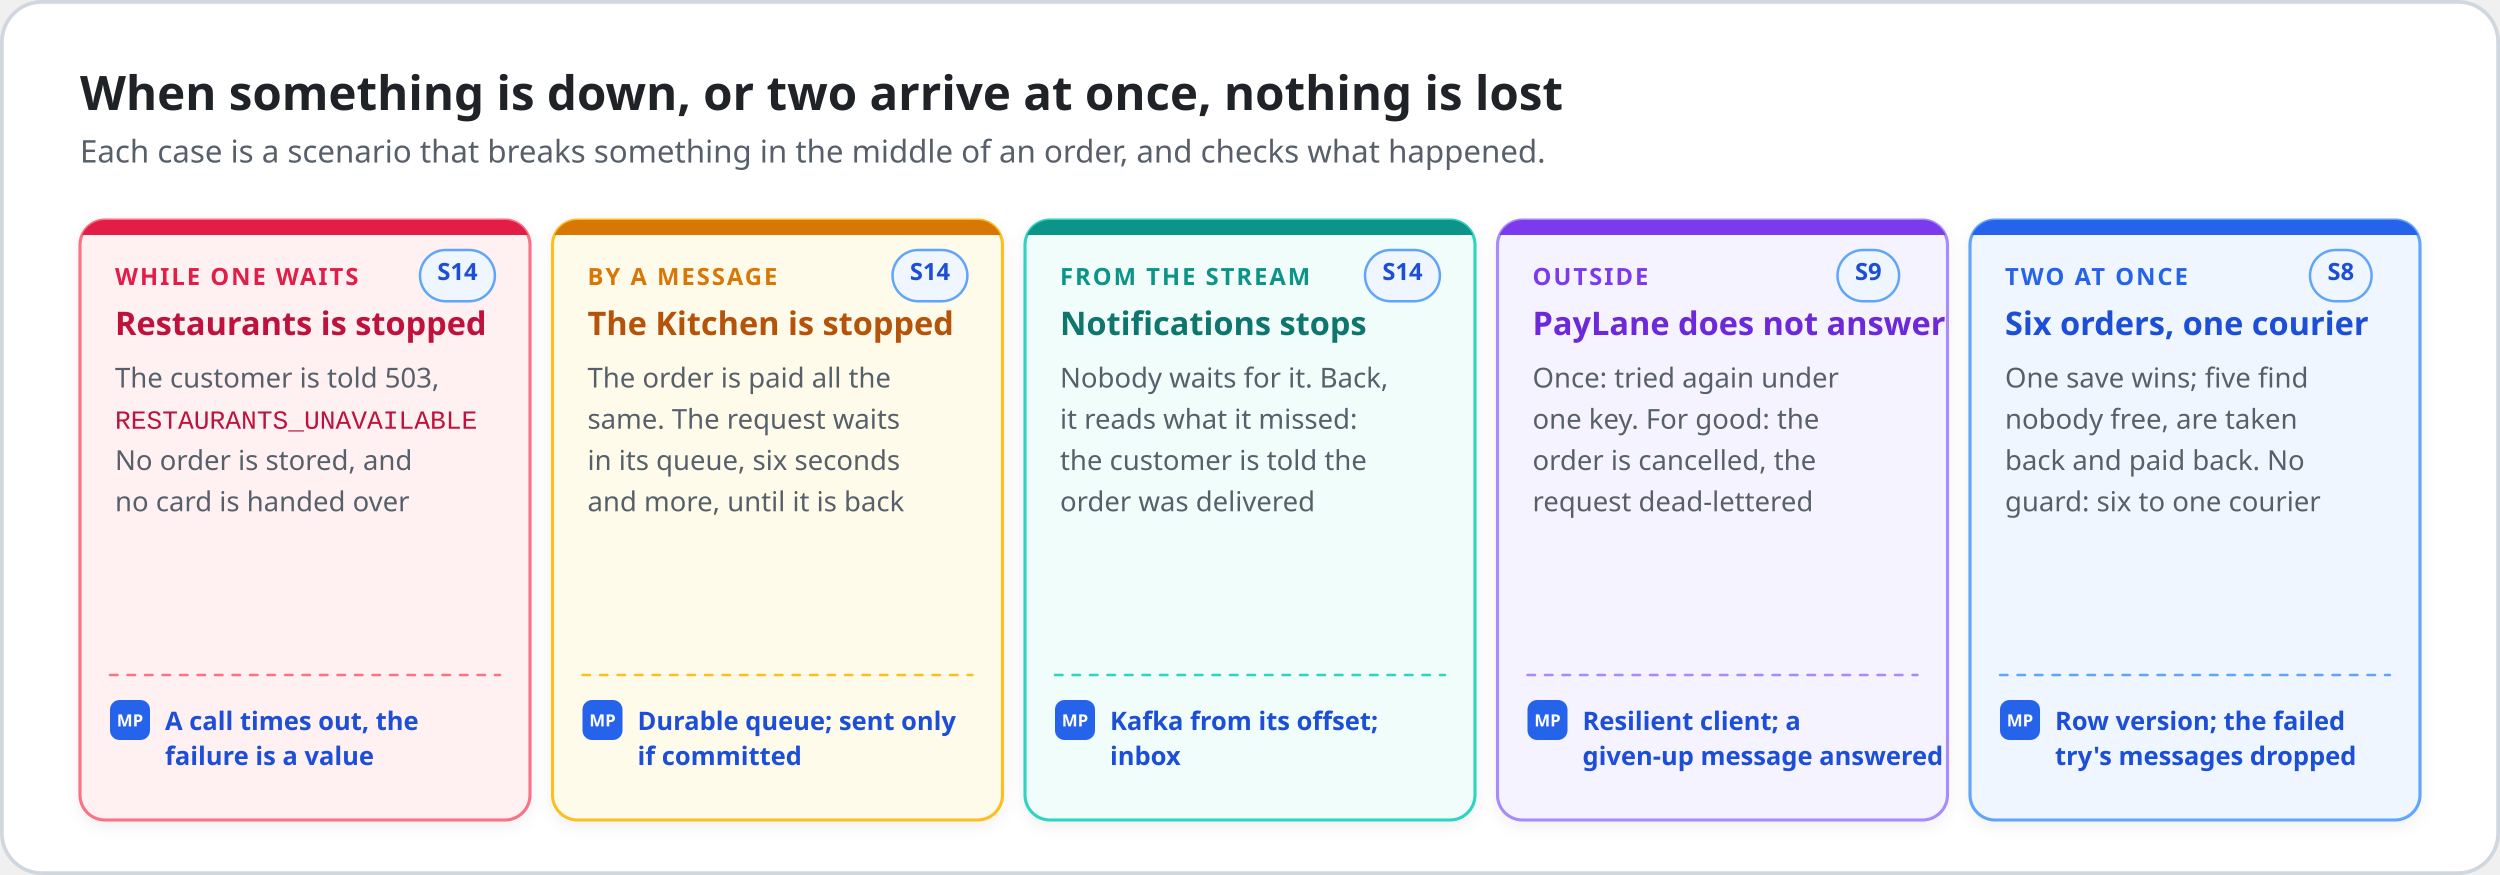
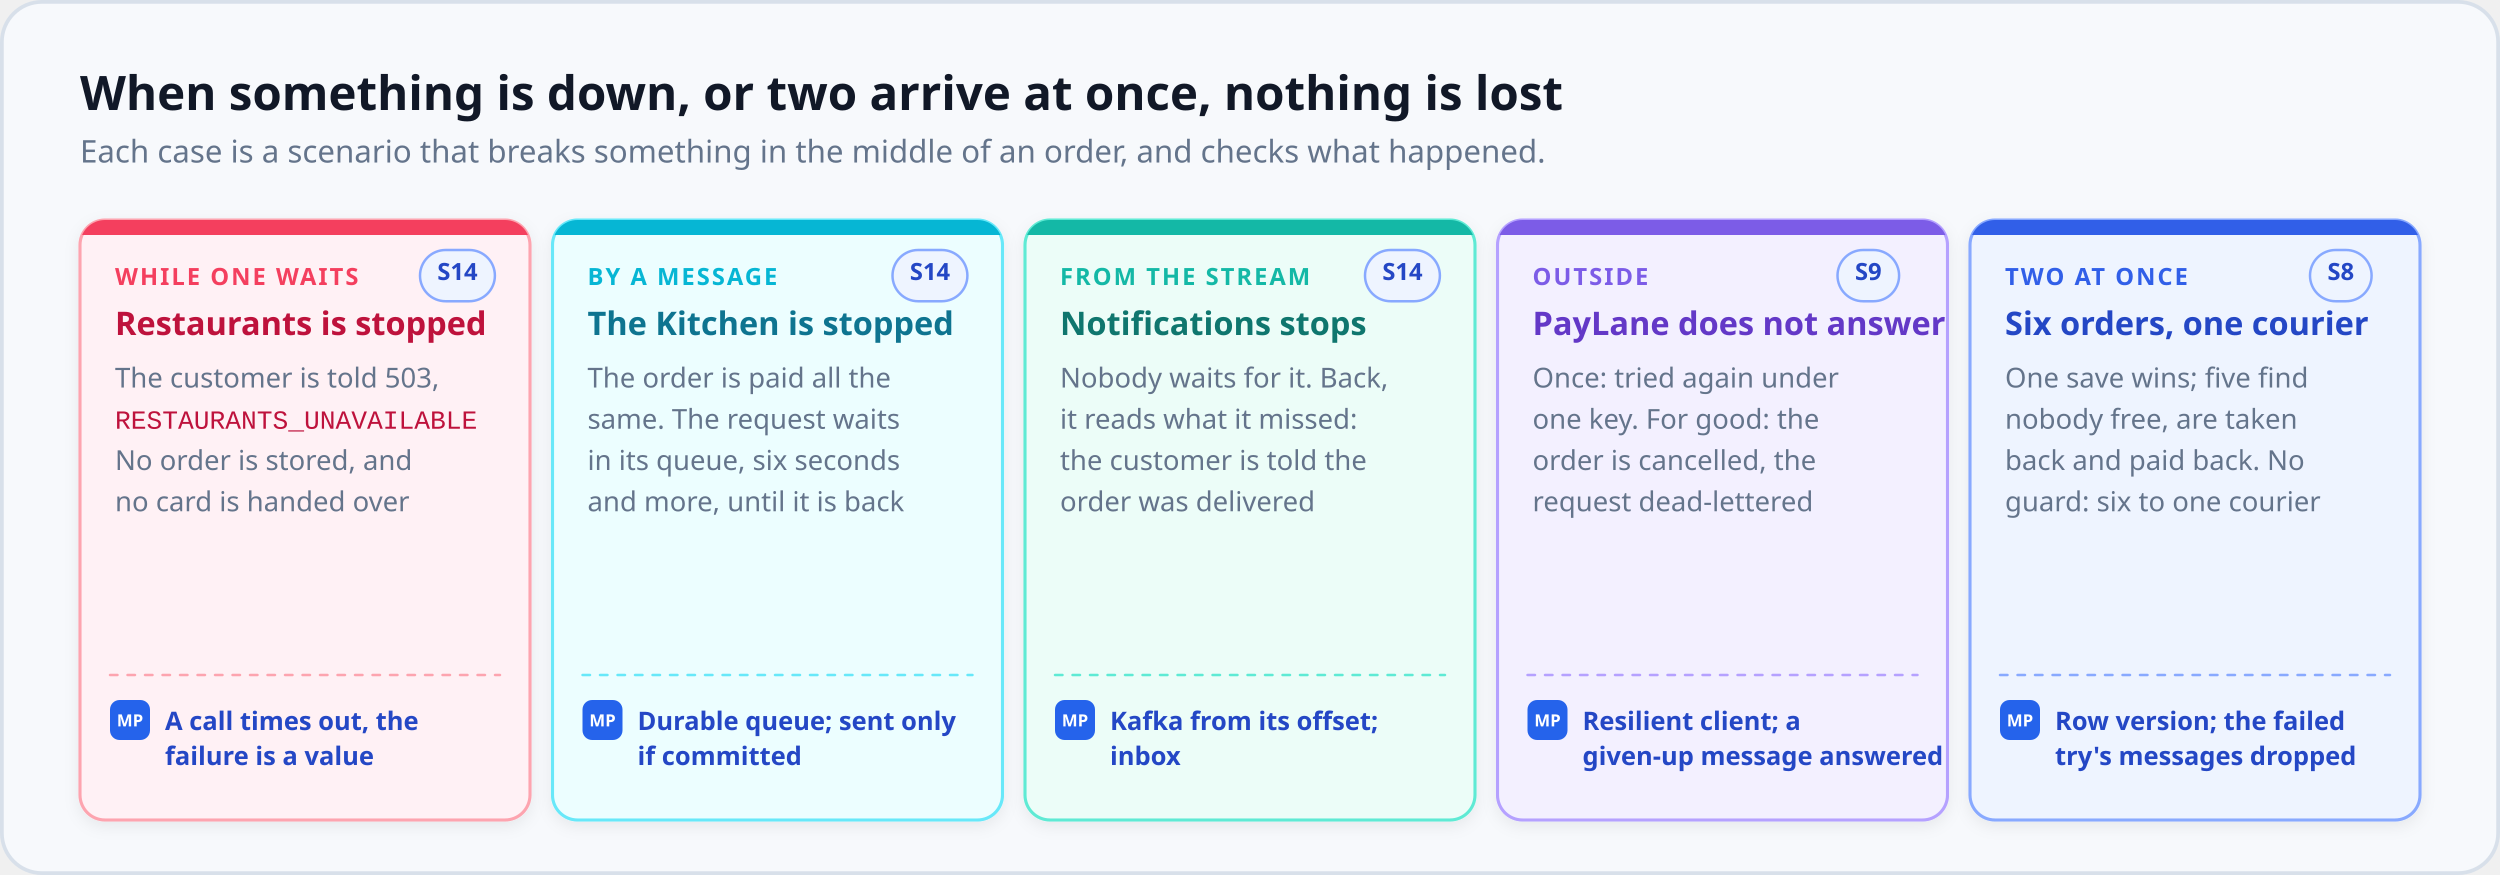
<svg xmlns="http://www.w3.org/2000/svg" viewBox="0 0 1000 350" width="1000" height="350" role="img" aria-label="When a service, a provider or a courier is not there: five scenarios and what each shows">
  <defs>
    <filter id="shadow" x="-10%" y="-10%" width="120%" height="130%">
-       <feDropShadow dx="0" dy="2" stdDeviation="3" flood-color="#1f2328" flood-opacity="0.06" />
+       <feDropShadow dx="0" dy="2" stdDeviation="3" flood-color="#0f172a" flood-opacity="0.07" />
    </filter>
  </defs>
-   <rect x="0.75" y="0.75" width="998.5" height="348.5" rx="16" fill="#ffffff" stroke="#d0d7de" stroke-width="1.5" />
-   <text x="32" y="44" font-family="-apple-system, BlinkMacSystemFont, 'Segoe UI', 'Noto Sans', Helvetica, Arial, sans-serif" font-size="19" font-weight="700" fill="#1f2328" text-anchor="start">When something is down, or two arrive at once, nothing is lost</text>
-   <text x="32" y="65" font-family="-apple-system, BlinkMacSystemFont, 'Segoe UI', 'Noto Sans', Helvetica, Arial, sans-serif" font-size="12.5" font-weight="400" fill="#57606a" text-anchor="start">Each case is a scenario that breaks something in the middle of an order, and checks what happened.</text>
-   <rect x="32" y="88" width="180" height="240" rx="10" fill="#fff1f2" stroke="#fb7185" stroke-width="1.25" filter="url(#shadow)" />
+   <rect x="0.75" y="0.75" width="998.5" height="348.5" rx="16" fill="#f7f9fc" stroke="#d8e0ea" stroke-width="1.5" />
+   <text x="32" y="44" font-family="-apple-system, BlinkMacSystemFont, 'Segoe UI', 'Noto Sans', Helvetica, Arial, sans-serif" font-size="19" font-weight="700" fill="#111827" text-anchor="start">When something is down, or two arrive at once, nothing is lost</text>
+   <text x="32" y="65" font-family="-apple-system, BlinkMacSystemFont, 'Segoe UI', 'Noto Sans', Helvetica, Arial, sans-serif" font-size="12.5" font-weight="400" fill="#64748b" text-anchor="start">Each case is a scenario that breaks something in the middle of an order, and checks what happened.</text>
+   <rect x="32" y="88" width="180" height="240" rx="10" fill="#fff1f5" stroke="#fda4af" stroke-width="1.25" filter="url(#shadow)" />
  <clipPath id="clip3">
    <rect x="32" y="88" width="180" height="240" rx="10" />
  </clipPath>
-   <rect x="32" y="88" width="180" height="6" fill="#e11d48" clip-path="url(#clip3)" />
-   <text x="46" y="114" font-family="-apple-system, BlinkMacSystemFont, 'Segoe UI', 'Noto Sans', Helvetica, Arial, sans-serif" font-size="9.5" font-weight="700" fill="#e11d48" text-anchor="start" letter-spacing="0.8">WHILE ONE WAITS</text>
+   <rect x="32" y="88" width="180" height="6" fill="#f43f5e" clip-path="url(#clip3)" />
+   <text x="46" y="114" font-family="-apple-system, BlinkMacSystemFont, 'Segoe UI', 'Noto Sans', Helvetica, Arial, sans-serif" font-size="9.5" font-weight="700" fill="#f43f5e" text-anchor="start" letter-spacing="0.8">WHILE ONE WAITS</text>
  <text x="46" y="134" font-family="-apple-system, BlinkMacSystemFont, 'Segoe UI', 'Noto Sans', Helvetica, Arial, sans-serif" font-size="13" font-weight="700" fill="#be123c" text-anchor="start">Restaurants is stopped</text>
-   <text x="46" y="155" font-family="-apple-system, BlinkMacSystemFont, 'Segoe UI', 'Noto Sans', Helvetica, Arial, sans-serif" font-size="11" font-weight="400" fill="#57606a" text-anchor="start">The customer is told 503,</text>
+   <text x="46" y="155" font-family="-apple-system, BlinkMacSystemFont, 'Segoe UI', 'Noto Sans', Helvetica, Arial, sans-serif" font-size="11" font-weight="400" fill="#64748b" text-anchor="start">The customer is told 503,</text>
  <text x="46" y="171.5" font-family="ui-monospace, SFMono-Regular, 'SF Mono', Menlo, Consolas, 'Liberation Mono', monospace" font-size="10.5" font-weight="400" fill="#be123c" text-anchor="start">RESTAURANTS_UNAVAILABLE</text>
-   <text x="46" y="188.0" font-family="-apple-system, BlinkMacSystemFont, 'Segoe UI', 'Noto Sans', Helvetica, Arial, sans-serif" font-size="11" font-weight="400" fill="#57606a" text-anchor="start">No order is stored, and</text>
-   <text x="46" y="204.5" font-family="-apple-system, BlinkMacSystemFont, 'Segoe UI', 'Noto Sans', Helvetica, Arial, sans-serif" font-size="11" font-weight="400" fill="#57606a" text-anchor="start">no card is handed over</text>
-   <line x1="44" y1="270" x2="200" y2="270" stroke="#fb7185" stroke-width="1" stroke-linecap="round" stroke-dasharray="3 4" />
+   <text x="46" y="188.0" font-family="-apple-system, BlinkMacSystemFont, 'Segoe UI', 'Noto Sans', Helvetica, Arial, sans-serif" font-size="11" font-weight="400" fill="#64748b" text-anchor="start">No order is stored, and</text>
+   <text x="46" y="204.5" font-family="-apple-system, BlinkMacSystemFont, 'Segoe UI', 'Noto Sans', Helvetica, Arial, sans-serif" font-size="11" font-weight="400" fill="#64748b" text-anchor="start">no card is handed over</text>
+   <line x1="44" y1="270" x2="200" y2="270" stroke="#fda4af" stroke-width="1" stroke-linecap="round" stroke-dasharray="3 4" />
  <rect x="44" y="280" width="16" height="16" rx="3.84" fill="#2563eb" stroke="none" stroke-width="1.25" />
  <text x="52.0" y="290.56" font-family="-apple-system, BlinkMacSystemFont, 'Segoe UI', 'Noto Sans', Helvetica, Arial, sans-serif" font-size="6.72" font-weight="700" fill="#ffffff" text-anchor="middle">MP</text>
-   <text x="66" y="292" font-family="-apple-system, BlinkMacSystemFont, 'Segoe UI', 'Noto Sans', Helvetica, Arial, sans-serif" font-size="10.2" font-weight="600" fill="#1d4ed8" text-anchor="start">A call times out, the</text>
-   <text x="66" y="306" font-family="-apple-system, BlinkMacSystemFont, 'Segoe UI', 'Noto Sans', Helvetica, Arial, sans-serif" font-size="10.2" font-weight="600" fill="#1d4ed8" text-anchor="start">failure is a value</text>
-   <rect x="168" y="100" width="29.96" height="20.5" rx="10.25" fill="#eff6ff" stroke="#60a5fa" stroke-width="1" />
-   <text x="182.98" y="112.0" font-family="-apple-system, BlinkMacSystemFont, 'Segoe UI', 'Noto Sans', Helvetica, Arial, sans-serif" font-size="9.5" font-weight="600" fill="#1d4ed8" text-anchor="middle">S14</text>
-   <rect x="221" y="88" width="180" height="240" rx="10" fill="#fffbeb" stroke="#fbbf24" stroke-width="1.25" filter="url(#shadow)" />
+   <text x="66" y="292" font-family="-apple-system, BlinkMacSystemFont, 'Segoe UI', 'Noto Sans', Helvetica, Arial, sans-serif" font-size="10.2" font-weight="600" fill="#2447c5" text-anchor="start">A call times out, the</text>
+   <text x="66" y="306" font-family="-apple-system, BlinkMacSystemFont, 'Segoe UI', 'Noto Sans', Helvetica, Arial, sans-serif" font-size="10.2" font-weight="600" fill="#2447c5" text-anchor="start">failure is a value</text>
+   <rect x="168" y="100" width="29.96" height="20.5" rx="10.25" fill="#eef4ff" stroke="#88a9ff" stroke-width="1" />
+   <text x="182.98" y="112.0" font-family="-apple-system, BlinkMacSystemFont, 'Segoe UI', 'Noto Sans', Helvetica, Arial, sans-serif" font-size="9.5" font-weight="600" fill="#2447c5" text-anchor="middle">S14</text>
+   <rect x="221" y="88" width="180" height="240" rx="10" fill="#ecfeff" stroke="#67e8f9" stroke-width="1.25" filter="url(#shadow)" />
  <clipPath id="clip19">
    <rect x="221" y="88" width="180" height="240" rx="10" />
  </clipPath>
-   <rect x="221" y="88" width="180" height="6" fill="#d97706" clip-path="url(#clip19)" />
-   <text x="235" y="114" font-family="-apple-system, BlinkMacSystemFont, 'Segoe UI', 'Noto Sans', Helvetica, Arial, sans-serif" font-size="9.5" font-weight="700" fill="#d97706" text-anchor="start" letter-spacing="0.8">BY A MESSAGE</text>
-   <text x="235" y="134" font-family="-apple-system, BlinkMacSystemFont, 'Segoe UI', 'Noto Sans', Helvetica, Arial, sans-serif" font-size="13" font-weight="700" fill="#b45309" text-anchor="start">The Kitchen is stopped</text>
-   <text x="235" y="155" font-family="-apple-system, BlinkMacSystemFont, 'Segoe UI', 'Noto Sans', Helvetica, Arial, sans-serif" font-size="11" font-weight="400" fill="#57606a" text-anchor="start">The order is paid all the</text>
-   <text x="235" y="171.5" font-family="-apple-system, BlinkMacSystemFont, 'Segoe UI', 'Noto Sans', Helvetica, Arial, sans-serif" font-size="11" font-weight="400" fill="#57606a" text-anchor="start">same. The request waits</text>
-   <text x="235" y="188.0" font-family="-apple-system, BlinkMacSystemFont, 'Segoe UI', 'Noto Sans', Helvetica, Arial, sans-serif" font-size="11" font-weight="400" fill="#57606a" text-anchor="start">in its queue, six seconds</text>
-   <text x="235" y="204.5" font-family="-apple-system, BlinkMacSystemFont, 'Segoe UI', 'Noto Sans', Helvetica, Arial, sans-serif" font-size="11" font-weight="400" fill="#57606a" text-anchor="start">and more, until it is back</text>
-   <line x1="233" y1="270" x2="389" y2="270" stroke="#fbbf24" stroke-width="1" stroke-linecap="round" stroke-dasharray="3 4" />
+   <rect x="221" y="88" width="180" height="6" fill="#06b6d4" clip-path="url(#clip19)" />
+   <text x="235" y="114" font-family="-apple-system, BlinkMacSystemFont, 'Segoe UI', 'Noto Sans', Helvetica, Arial, sans-serif" font-size="9.5" font-weight="700" fill="#06b6d4" text-anchor="start" letter-spacing="0.8">BY A MESSAGE</text>
+   <text x="235" y="134" font-family="-apple-system, BlinkMacSystemFont, 'Segoe UI', 'Noto Sans', Helvetica, Arial, sans-serif" font-size="13" font-weight="700" fill="#0e7490" text-anchor="start">The Kitchen is stopped</text>
+   <text x="235" y="155" font-family="-apple-system, BlinkMacSystemFont, 'Segoe UI', 'Noto Sans', Helvetica, Arial, sans-serif" font-size="11" font-weight="400" fill="#64748b" text-anchor="start">The order is paid all the</text>
+   <text x="235" y="171.5" font-family="-apple-system, BlinkMacSystemFont, 'Segoe UI', 'Noto Sans', Helvetica, Arial, sans-serif" font-size="11" font-weight="400" fill="#64748b" text-anchor="start">same. The request waits</text>
+   <text x="235" y="188.0" font-family="-apple-system, BlinkMacSystemFont, 'Segoe UI', 'Noto Sans', Helvetica, Arial, sans-serif" font-size="11" font-weight="400" fill="#64748b" text-anchor="start">in its queue, six seconds</text>
+   <text x="235" y="204.5" font-family="-apple-system, BlinkMacSystemFont, 'Segoe UI', 'Noto Sans', Helvetica, Arial, sans-serif" font-size="11" font-weight="400" fill="#64748b" text-anchor="start">and more, until it is back</text>
+   <line x1="233" y1="270" x2="389" y2="270" stroke="#67e8f9" stroke-width="1" stroke-linecap="round" stroke-dasharray="3 4" />
  <rect x="233" y="280" width="16" height="16" rx="3.84" fill="#2563eb" stroke="none" stroke-width="1.25" />
  <text x="241.0" y="290.56" font-family="-apple-system, BlinkMacSystemFont, 'Segoe UI', 'Noto Sans', Helvetica, Arial, sans-serif" font-size="6.72" font-weight="700" fill="#ffffff" text-anchor="middle">MP</text>
-   <text x="255" y="292" font-family="-apple-system, BlinkMacSystemFont, 'Segoe UI', 'Noto Sans', Helvetica, Arial, sans-serif" font-size="10.2" font-weight="600" fill="#1d4ed8" text-anchor="start">Durable queue; sent only</text>
-   <text x="255" y="306" font-family="-apple-system, BlinkMacSystemFont, 'Segoe UI', 'Noto Sans', Helvetica, Arial, sans-serif" font-size="10.2" font-weight="600" fill="#1d4ed8" text-anchor="start">if committed</text>
-   <rect x="357" y="100" width="29.96" height="20.5" rx="10.25" fill="#eff6ff" stroke="#60a5fa" stroke-width="1" />
-   <text x="371.98" y="112.0" font-family="-apple-system, BlinkMacSystemFont, 'Segoe UI', 'Noto Sans', Helvetica, Arial, sans-serif" font-size="9.5" font-weight="600" fill="#1d4ed8" text-anchor="middle">S14</text>
-   <rect x="410" y="88" width="180" height="240" rx="10" fill="#f0fdfa" stroke="#2dd4bf" stroke-width="1.25" filter="url(#shadow)" />
+   <text x="255" y="292" font-family="-apple-system, BlinkMacSystemFont, 'Segoe UI', 'Noto Sans', Helvetica, Arial, sans-serif" font-size="10.2" font-weight="600" fill="#2447c5" text-anchor="start">Durable queue; sent only</text>
+   <text x="255" y="306" font-family="-apple-system, BlinkMacSystemFont, 'Segoe UI', 'Noto Sans', Helvetica, Arial, sans-serif" font-size="10.2" font-weight="600" fill="#2447c5" text-anchor="start">if committed</text>
+   <rect x="357" y="100" width="29.96" height="20.5" rx="10.25" fill="#eef4ff" stroke="#88a9ff" stroke-width="1" />
+   <text x="371.98" y="112.0" font-family="-apple-system, BlinkMacSystemFont, 'Segoe UI', 'Noto Sans', Helvetica, Arial, sans-serif" font-size="9.5" font-weight="600" fill="#2447c5" text-anchor="middle">S14</text>
+   <rect x="410" y="88" width="180" height="240" rx="10" fill="#ecfdf8" stroke="#5eead4" stroke-width="1.25" filter="url(#shadow)" />
  <clipPath id="clip35">
    <rect x="410" y="88" width="180" height="240" rx="10" />
  </clipPath>
-   <rect x="410" y="88" width="180" height="6" fill="#0d9488" clip-path="url(#clip35)" />
-   <text x="424" y="114" font-family="-apple-system, BlinkMacSystemFont, 'Segoe UI', 'Noto Sans', Helvetica, Arial, sans-serif" font-size="9.5" font-weight="700" fill="#0d9488" text-anchor="start" letter-spacing="0.8">FROM THE STREAM</text>
+   <rect x="410" y="88" width="180" height="6" fill="#14b8a6" clip-path="url(#clip35)" />
+   <text x="424" y="114" font-family="-apple-system, BlinkMacSystemFont, 'Segoe UI', 'Noto Sans', Helvetica, Arial, sans-serif" font-size="9.5" font-weight="700" fill="#14b8a6" text-anchor="start" letter-spacing="0.8">FROM THE STREAM</text>
  <text x="424" y="134" font-family="-apple-system, BlinkMacSystemFont, 'Segoe UI', 'Noto Sans', Helvetica, Arial, sans-serif" font-size="13" font-weight="700" fill="#0f766e" text-anchor="start">Notifications stops</text>
-   <text x="424" y="155" font-family="-apple-system, BlinkMacSystemFont, 'Segoe UI', 'Noto Sans', Helvetica, Arial, sans-serif" font-size="11" font-weight="400" fill="#57606a" text-anchor="start">Nobody waits for it. Back,</text>
-   <text x="424" y="171.5" font-family="-apple-system, BlinkMacSystemFont, 'Segoe UI', 'Noto Sans', Helvetica, Arial, sans-serif" font-size="11" font-weight="400" fill="#57606a" text-anchor="start">it reads what it missed:</text>
-   <text x="424" y="188.0" font-family="-apple-system, BlinkMacSystemFont, 'Segoe UI', 'Noto Sans', Helvetica, Arial, sans-serif" font-size="11" font-weight="400" fill="#57606a" text-anchor="start">the customer is told the</text>
-   <text x="424" y="204.5" font-family="-apple-system, BlinkMacSystemFont, 'Segoe UI', 'Noto Sans', Helvetica, Arial, sans-serif" font-size="11" font-weight="400" fill="#57606a" text-anchor="start">order was delivered</text>
-   <line x1="422" y1="270" x2="578" y2="270" stroke="#2dd4bf" stroke-width="1" stroke-linecap="round" stroke-dasharray="3 4" />
+   <text x="424" y="155" font-family="-apple-system, BlinkMacSystemFont, 'Segoe UI', 'Noto Sans', Helvetica, Arial, sans-serif" font-size="11" font-weight="400" fill="#64748b" text-anchor="start">Nobody waits for it. Back,</text>
+   <text x="424" y="171.5" font-family="-apple-system, BlinkMacSystemFont, 'Segoe UI', 'Noto Sans', Helvetica, Arial, sans-serif" font-size="11" font-weight="400" fill="#64748b" text-anchor="start">it reads what it missed:</text>
+   <text x="424" y="188.0" font-family="-apple-system, BlinkMacSystemFont, 'Segoe UI', 'Noto Sans', Helvetica, Arial, sans-serif" font-size="11" font-weight="400" fill="#64748b" text-anchor="start">the customer is told the</text>
+   <text x="424" y="204.5" font-family="-apple-system, BlinkMacSystemFont, 'Segoe UI', 'Noto Sans', Helvetica, Arial, sans-serif" font-size="11" font-weight="400" fill="#64748b" text-anchor="start">order was delivered</text>
+   <line x1="422" y1="270" x2="578" y2="270" stroke="#5eead4" stroke-width="1" stroke-linecap="round" stroke-dasharray="3 4" />
  <rect x="422" y="280" width="16" height="16" rx="3.84" fill="#2563eb" stroke="none" stroke-width="1.25" />
  <text x="430.0" y="290.56" font-family="-apple-system, BlinkMacSystemFont, 'Segoe UI', 'Noto Sans', Helvetica, Arial, sans-serif" font-size="6.72" font-weight="700" fill="#ffffff" text-anchor="middle">MP</text>
-   <text x="444" y="292" font-family="-apple-system, BlinkMacSystemFont, 'Segoe UI', 'Noto Sans', Helvetica, Arial, sans-serif" font-size="10.2" font-weight="600" fill="#1d4ed8" text-anchor="start">Kafka from its offset;</text>
-   <text x="444" y="306" font-family="-apple-system, BlinkMacSystemFont, 'Segoe UI', 'Noto Sans', Helvetica, Arial, sans-serif" font-size="10.2" font-weight="600" fill="#1d4ed8" text-anchor="start">inbox</text>
-   <rect x="546" y="100" width="29.96" height="20.5" rx="10.25" fill="#eff6ff" stroke="#60a5fa" stroke-width="1" />
-   <text x="560.98" y="112.0" font-family="-apple-system, BlinkMacSystemFont, 'Segoe UI', 'Noto Sans', Helvetica, Arial, sans-serif" font-size="9.5" font-weight="600" fill="#1d4ed8" text-anchor="middle">S14</text>
-   <rect x="599" y="88" width="180" height="240" rx="10" fill="#f5f3ff" stroke="#a78bfa" stroke-width="1.25" filter="url(#shadow)" />
+   <text x="444" y="292" font-family="-apple-system, BlinkMacSystemFont, 'Segoe UI', 'Noto Sans', Helvetica, Arial, sans-serif" font-size="10.2" font-weight="600" fill="#2447c5" text-anchor="start">Kafka from its offset;</text>
+   <text x="444" y="306" font-family="-apple-system, BlinkMacSystemFont, 'Segoe UI', 'Noto Sans', Helvetica, Arial, sans-serif" font-size="10.2" font-weight="600" fill="#2447c5" text-anchor="start">inbox</text>
+   <rect x="546" y="100" width="29.96" height="20.5" rx="10.25" fill="#eef4ff" stroke="#88a9ff" stroke-width="1" />
+   <text x="560.98" y="112.0" font-family="-apple-system, BlinkMacSystemFont, 'Segoe UI', 'Noto Sans', Helvetica, Arial, sans-serif" font-size="9.5" font-weight="600" fill="#2447c5" text-anchor="middle">S14</text>
+   <rect x="599" y="88" width="180" height="240" rx="10" fill="#f3f0ff" stroke="#b5a1ff" stroke-width="1.25" filter="url(#shadow)" />
  <clipPath id="clip51">
    <rect x="599" y="88" width="180" height="240" rx="10" />
  </clipPath>
-   <rect x="599" y="88" width="180" height="6" fill="#7c3aed" clip-path="url(#clip51)" />
-   <text x="613" y="114" font-family="-apple-system, BlinkMacSystemFont, 'Segoe UI', 'Noto Sans', Helvetica, Arial, sans-serif" font-size="9.5" font-weight="700" fill="#7c3aed" text-anchor="start" letter-spacing="0.8">OUTSIDE</text>
-   <text x="613" y="134" font-family="-apple-system, BlinkMacSystemFont, 'Segoe UI', 'Noto Sans', Helvetica, Arial, sans-serif" font-size="13" font-weight="700" fill="#6d28d9" text-anchor="start">PayLane does not answer</text>
-   <text x="613" y="155" font-family="-apple-system, BlinkMacSystemFont, 'Segoe UI', 'Noto Sans', Helvetica, Arial, sans-serif" font-size="11" font-weight="400" fill="#57606a" text-anchor="start">Once: tried again under</text>
-   <text x="613" y="171.5" font-family="-apple-system, BlinkMacSystemFont, 'Segoe UI', 'Noto Sans', Helvetica, Arial, sans-serif" font-size="11" font-weight="400" fill="#57606a" text-anchor="start">one key. For good: the</text>
-   <text x="613" y="188.0" font-family="-apple-system, BlinkMacSystemFont, 'Segoe UI', 'Noto Sans', Helvetica, Arial, sans-serif" font-size="11" font-weight="400" fill="#57606a" text-anchor="start">order is cancelled, the</text>
-   <text x="613" y="204.5" font-family="-apple-system, BlinkMacSystemFont, 'Segoe UI', 'Noto Sans', Helvetica, Arial, sans-serif" font-size="11" font-weight="400" fill="#57606a" text-anchor="start">request dead-lettered</text>
-   <line x1="611" y1="270" x2="767" y2="270" stroke="#a78bfa" stroke-width="1" stroke-linecap="round" stroke-dasharray="3 4" />
+   <rect x="599" y="88" width="180" height="6" fill="#7c5ce7" clip-path="url(#clip51)" />
+   <text x="613" y="114" font-family="-apple-system, BlinkMacSystemFont, 'Segoe UI', 'Noto Sans', Helvetica, Arial, sans-serif" font-size="9.5" font-weight="700" fill="#7c5ce7" text-anchor="start" letter-spacing="0.8">OUTSIDE</text>
+   <text x="613" y="134" font-family="-apple-system, BlinkMacSystemFont, 'Segoe UI', 'Noto Sans', Helvetica, Arial, sans-serif" font-size="13" font-weight="700" fill="#6338c7" text-anchor="start">PayLane does not answer</text>
+   <text x="613" y="155" font-family="-apple-system, BlinkMacSystemFont, 'Segoe UI', 'Noto Sans', Helvetica, Arial, sans-serif" font-size="11" font-weight="400" fill="#64748b" text-anchor="start">Once: tried again under</text>
+   <text x="613" y="171.5" font-family="-apple-system, BlinkMacSystemFont, 'Segoe UI', 'Noto Sans', Helvetica, Arial, sans-serif" font-size="11" font-weight="400" fill="#64748b" text-anchor="start">one key. For good: the</text>
+   <text x="613" y="188.0" font-family="-apple-system, BlinkMacSystemFont, 'Segoe UI', 'Noto Sans', Helvetica, Arial, sans-serif" font-size="11" font-weight="400" fill="#64748b" text-anchor="start">order is cancelled, the</text>
+   <text x="613" y="204.5" font-family="-apple-system, BlinkMacSystemFont, 'Segoe UI', 'Noto Sans', Helvetica, Arial, sans-serif" font-size="11" font-weight="400" fill="#64748b" text-anchor="start">request dead-lettered</text>
+   <line x1="611" y1="270" x2="767" y2="270" stroke="#b5a1ff" stroke-width="1" stroke-linecap="round" stroke-dasharray="3 4" />
  <rect x="611" y="280" width="16" height="16" rx="3.84" fill="#2563eb" stroke="none" stroke-width="1.25" />
  <text x="619.0" y="290.56" font-family="-apple-system, BlinkMacSystemFont, 'Segoe UI', 'Noto Sans', Helvetica, Arial, sans-serif" font-size="6.72" font-weight="700" fill="#ffffff" text-anchor="middle">MP</text>
-   <text x="633" y="292" font-family="-apple-system, BlinkMacSystemFont, 'Segoe UI', 'Noto Sans', Helvetica, Arial, sans-serif" font-size="10.2" font-weight="600" fill="#1d4ed8" text-anchor="start">Resilient client; a</text>
-   <text x="633" y="306" font-family="-apple-system, BlinkMacSystemFont, 'Segoe UI', 'Noto Sans', Helvetica, Arial, sans-serif" font-size="10.2" font-weight="600" fill="#1d4ed8" text-anchor="start">given-up message answered</text>
-   <rect x="735" y="100" width="24.64" height="20.5" rx="10.25" fill="#eff6ff" stroke="#60a5fa" stroke-width="1" />
-   <text x="747.32" y="112.0" font-family="-apple-system, BlinkMacSystemFont, 'Segoe UI', 'Noto Sans', Helvetica, Arial, sans-serif" font-size="9.5" font-weight="600" fill="#1d4ed8" text-anchor="middle">S9</text>
-   <rect x="788" y="88" width="180" height="240" rx="10" fill="#eff6ff" stroke="#60a5fa" stroke-width="1.25" filter="url(#shadow)" />
+   <text x="633" y="292" font-family="-apple-system, BlinkMacSystemFont, 'Segoe UI', 'Noto Sans', Helvetica, Arial, sans-serif" font-size="10.2" font-weight="600" fill="#2447c5" text-anchor="start">Resilient client; a</text>
+   <text x="633" y="306" font-family="-apple-system, BlinkMacSystemFont, 'Segoe UI', 'Noto Sans', Helvetica, Arial, sans-serif" font-size="10.2" font-weight="600" fill="#2447c5" text-anchor="start">given-up message answered</text>
+   <rect x="735" y="100" width="24.64" height="20.5" rx="10.25" fill="#eef4ff" stroke="#88a9ff" stroke-width="1" />
+   <text x="747.32" y="112.0" font-family="-apple-system, BlinkMacSystemFont, 'Segoe UI', 'Noto Sans', Helvetica, Arial, sans-serif" font-size="9.5" font-weight="600" fill="#2447c5" text-anchor="middle">S9</text>
+   <rect x="788" y="88" width="180" height="240" rx="10" fill="#eef4ff" stroke="#88a9ff" stroke-width="1.25" filter="url(#shadow)" />
  <clipPath id="clip67">
    <rect x="788" y="88" width="180" height="240" rx="10" />
  </clipPath>
-   <rect x="788" y="88" width="180" height="6" fill="#2563eb" clip-path="url(#clip67)" />
-   <text x="802" y="114" font-family="-apple-system, BlinkMacSystemFont, 'Segoe UI', 'Noto Sans', Helvetica, Arial, sans-serif" font-size="9.5" font-weight="700" fill="#2563eb" text-anchor="start" letter-spacing="0.8">TWO AT ONCE</text>
-   <text x="802" y="134" font-family="-apple-system, BlinkMacSystemFont, 'Segoe UI', 'Noto Sans', Helvetica, Arial, sans-serif" font-size="13" font-weight="700" fill="#1d4ed8" text-anchor="start">Six orders, one courier</text>
-   <text x="802" y="155" font-family="-apple-system, BlinkMacSystemFont, 'Segoe UI', 'Noto Sans', Helvetica, Arial, sans-serif" font-size="11" font-weight="400" fill="#57606a" text-anchor="start">One save wins; five find</text>
-   <text x="802" y="171.5" font-family="-apple-system, BlinkMacSystemFont, 'Segoe UI', 'Noto Sans', Helvetica, Arial, sans-serif" font-size="11" font-weight="400" fill="#57606a" text-anchor="start">nobody free, are taken</text>
-   <text x="802" y="188.0" font-family="-apple-system, BlinkMacSystemFont, 'Segoe UI', 'Noto Sans', Helvetica, Arial, sans-serif" font-size="11" font-weight="400" fill="#57606a" text-anchor="start">back and paid back. No</text>
-   <text x="802" y="204.5" font-family="-apple-system, BlinkMacSystemFont, 'Segoe UI', 'Noto Sans', Helvetica, Arial, sans-serif" font-size="11" font-weight="400" fill="#57606a" text-anchor="start">guard: six to one courier</text>
-   <line x1="800" y1="270" x2="956" y2="270" stroke="#60a5fa" stroke-width="1" stroke-linecap="round" stroke-dasharray="3 4" />
+   <rect x="788" y="88" width="180" height="6" fill="#315fe8" clip-path="url(#clip67)" />
+   <text x="802" y="114" font-family="-apple-system, BlinkMacSystemFont, 'Segoe UI', 'Noto Sans', Helvetica, Arial, sans-serif" font-size="9.5" font-weight="700" fill="#315fe8" text-anchor="start" letter-spacing="0.8">TWO AT ONCE</text>
+   <text x="802" y="134" font-family="-apple-system, BlinkMacSystemFont, 'Segoe UI', 'Noto Sans', Helvetica, Arial, sans-serif" font-size="13" font-weight="700" fill="#2447c5" text-anchor="start">Six orders, one courier</text>
+   <text x="802" y="155" font-family="-apple-system, BlinkMacSystemFont, 'Segoe UI', 'Noto Sans', Helvetica, Arial, sans-serif" font-size="11" font-weight="400" fill="#64748b" text-anchor="start">One save wins; five find</text>
+   <text x="802" y="171.5" font-family="-apple-system, BlinkMacSystemFont, 'Segoe UI', 'Noto Sans', Helvetica, Arial, sans-serif" font-size="11" font-weight="400" fill="#64748b" text-anchor="start">nobody free, are taken</text>
+   <text x="802" y="188.0" font-family="-apple-system, BlinkMacSystemFont, 'Segoe UI', 'Noto Sans', Helvetica, Arial, sans-serif" font-size="11" font-weight="400" fill="#64748b" text-anchor="start">back and paid back. No</text>
+   <text x="802" y="204.5" font-family="-apple-system, BlinkMacSystemFont, 'Segoe UI', 'Noto Sans', Helvetica, Arial, sans-serif" font-size="11" font-weight="400" fill="#64748b" text-anchor="start">guard: six to one courier</text>
+   <line x1="800" y1="270" x2="956" y2="270" stroke="#88a9ff" stroke-width="1" stroke-linecap="round" stroke-dasharray="3 4" />
  <rect x="800" y="280" width="16" height="16" rx="3.84" fill="#2563eb" stroke="none" stroke-width="1.25" />
  <text x="808.0" y="290.56" font-family="-apple-system, BlinkMacSystemFont, 'Segoe UI', 'Noto Sans', Helvetica, Arial, sans-serif" font-size="6.72" font-weight="700" fill="#ffffff" text-anchor="middle">MP</text>
-   <text x="822" y="292" font-family="-apple-system, BlinkMacSystemFont, 'Segoe UI', 'Noto Sans', Helvetica, Arial, sans-serif" font-size="10.2" font-weight="600" fill="#1d4ed8" text-anchor="start">Row version; the failed</text>
-   <text x="822" y="306" font-family="-apple-system, BlinkMacSystemFont, 'Segoe UI', 'Noto Sans', Helvetica, Arial, sans-serif" font-size="10.2" font-weight="600" fill="#1d4ed8" text-anchor="start">try's messages dropped</text>
-   <rect x="924" y="100" width="24.64" height="20.5" rx="10.25" fill="#eff6ff" stroke="#60a5fa" stroke-width="1" />
-   <text x="936.32" y="112.0" font-family="-apple-system, BlinkMacSystemFont, 'Segoe UI', 'Noto Sans', Helvetica, Arial, sans-serif" font-size="9.5" font-weight="600" fill="#1d4ed8" text-anchor="middle">S8</text>
+   <text x="822" y="292" font-family="-apple-system, BlinkMacSystemFont, 'Segoe UI', 'Noto Sans', Helvetica, Arial, sans-serif" font-size="10.2" font-weight="600" fill="#2447c5" text-anchor="start">Row version; the failed</text>
+   <text x="822" y="306" font-family="-apple-system, BlinkMacSystemFont, 'Segoe UI', 'Noto Sans', Helvetica, Arial, sans-serif" font-size="10.2" font-weight="600" fill="#2447c5" text-anchor="start">try's messages dropped</text>
+   <rect x="924" y="100" width="24.64" height="20.5" rx="10.25" fill="#eef4ff" stroke="#88a9ff" stroke-width="1" />
+   <text x="936.32" y="112.0" font-family="-apple-system, BlinkMacSystemFont, 'Segoe UI', 'Noto Sans', Helvetica, Arial, sans-serif" font-size="9.5" font-weight="600" fill="#2447c5" text-anchor="middle">S8</text>
</svg>
